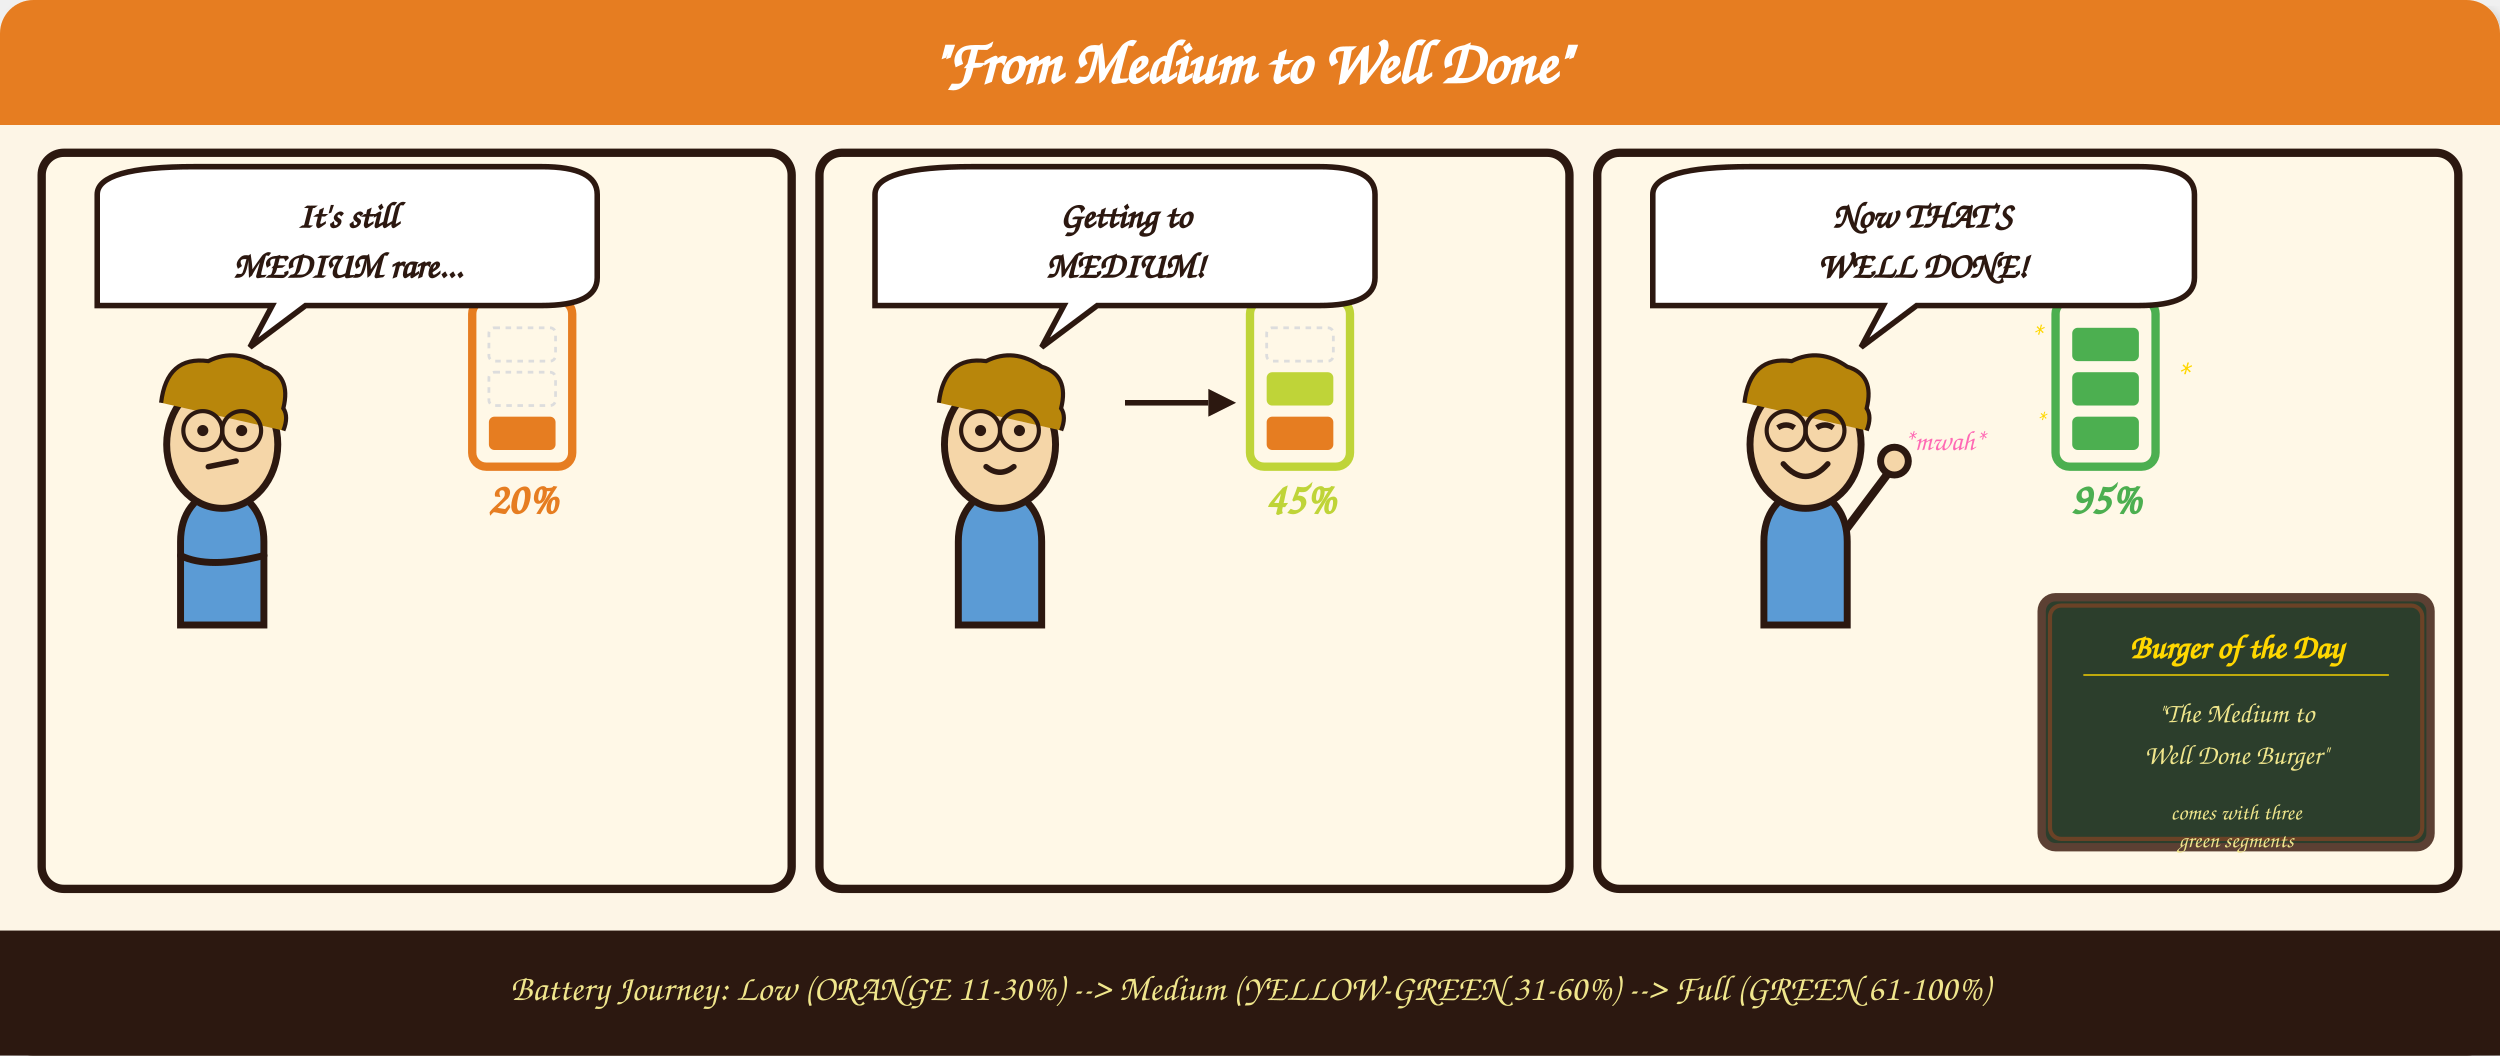
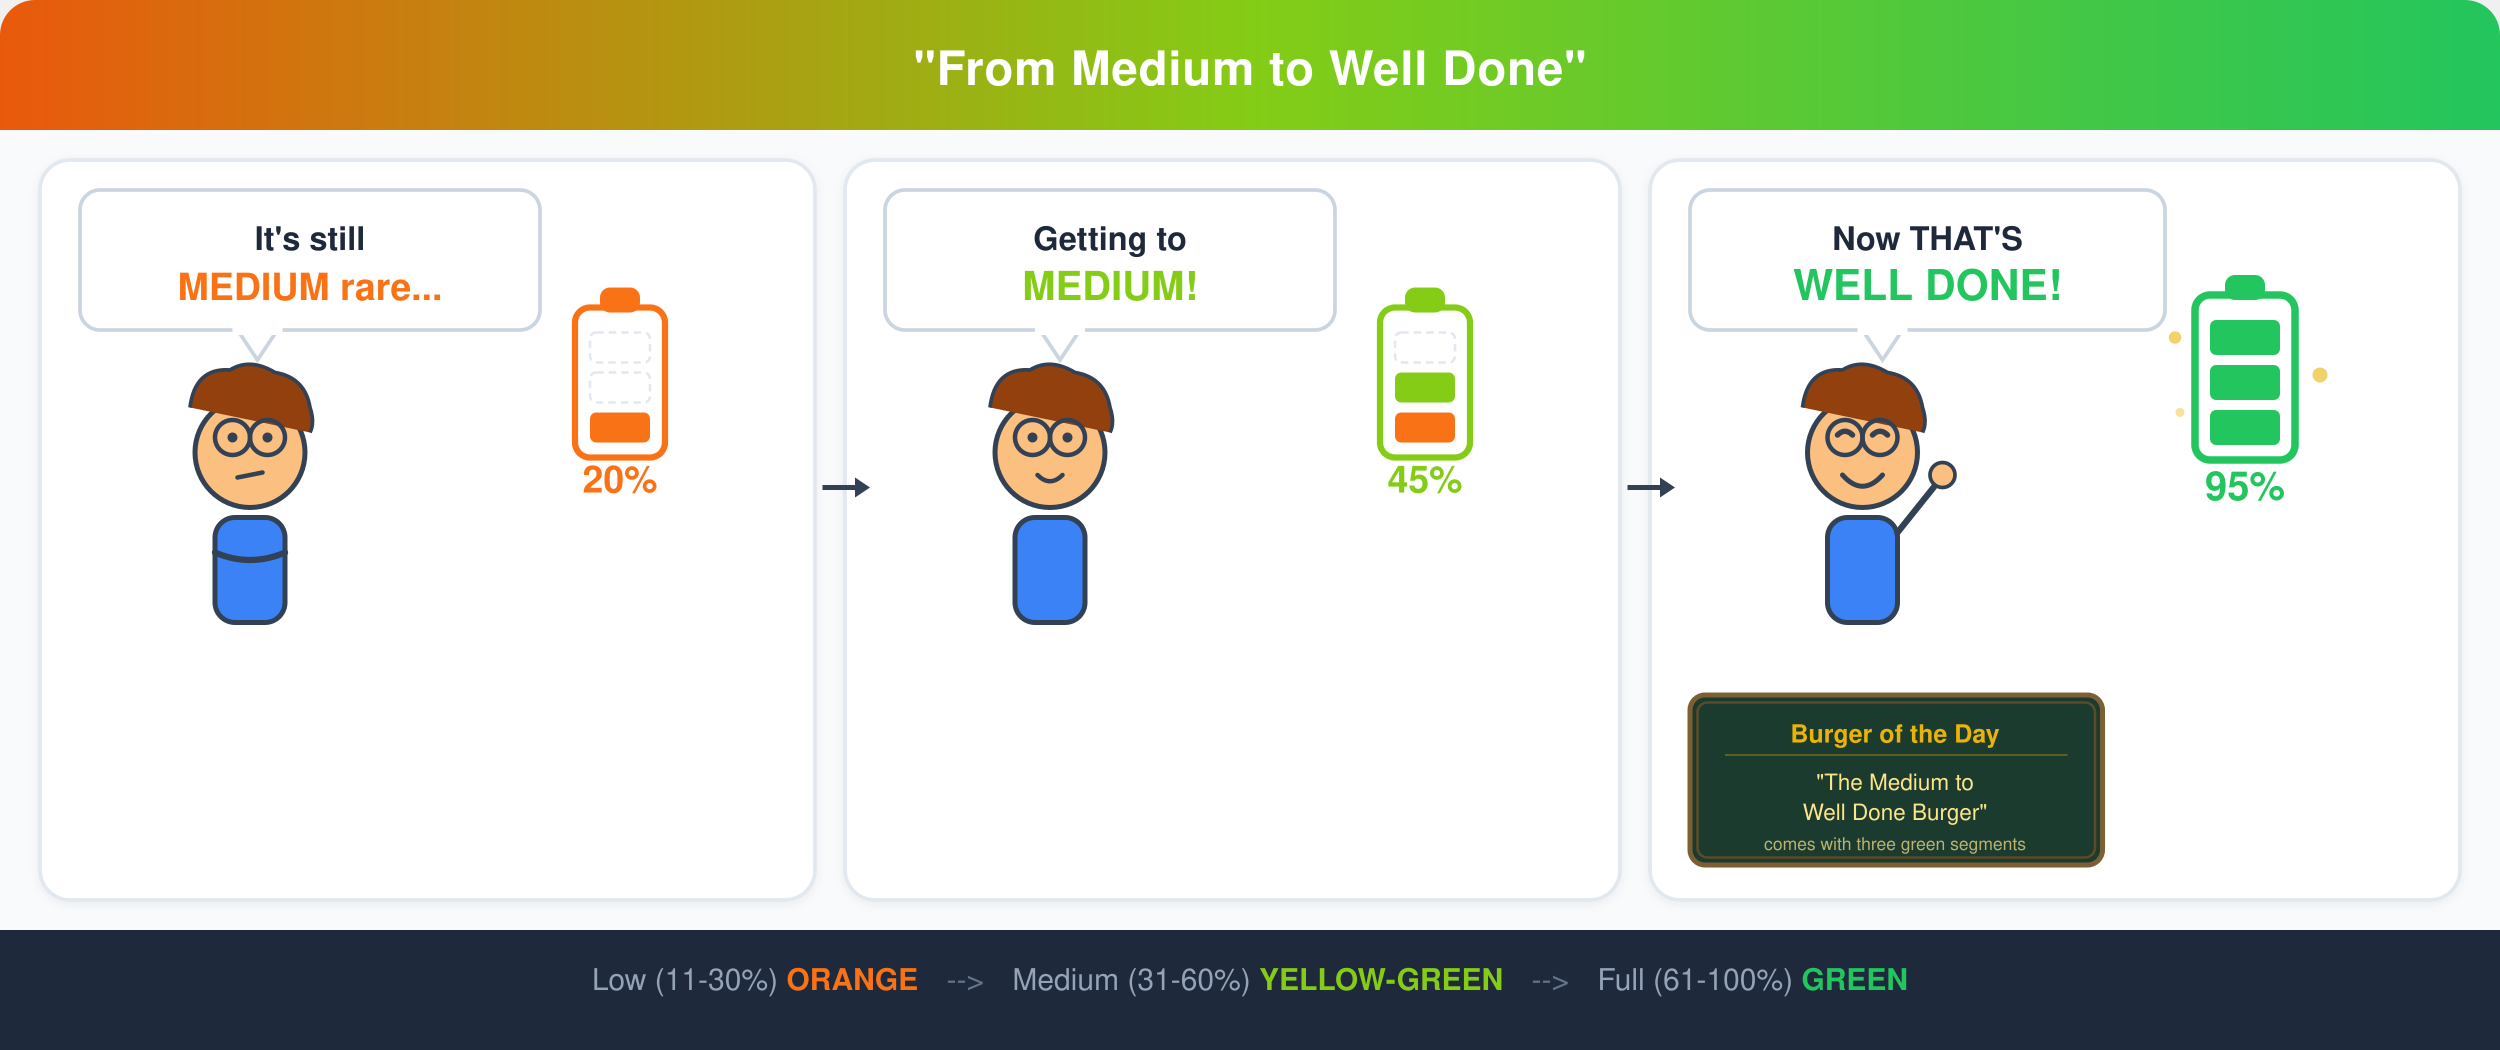
- <svg xmlns="http://www.w3.org/2000/svg" viewBox="0 0 900 380" font-family="'Comic Sans MS', 'Chalkboard SE', cursive">
+ <svg xmlns="http://www.w3.org/2000/svg" viewBox="0 0 1000 420" font-family="'SF Pro Display', -apple-system, system-ui, 'Segoe UI', Helvetica, sans-serif">
  <defs>
-     <filter id="shadow2">
-       <feDropShadow dx="2" dy="2" stdDeviation="2" flood-opacity="0.15" />
+     <filter id="panelShadow">
+       <feDropShadow dx="0" dy="1" stdDeviation="2" flood-color="#000" flood-opacity="0.06" />
    </filter>
-     <style>
-       .panel-bg { fill: #FFF8E7; }
-       .panel-border { fill: none; stroke: #2C1810; stroke-width: 3; }
-       .speech { fill: white; stroke: #2C1810; stroke-width: 2; }
-       .speech-text { fill: #2C1810; font-size: 13px; font-weight: bold; }
-       .body-outline { fill: #F5D6A8; stroke: #2C1810; stroke-width: 2.5; stroke-linecap: round; stroke-linejoin: round; }
-       .hair { fill: #B8860B; stroke: #2C1810; stroke-width: 1.5; }
-       .eye { fill: #2C1810; }
-       .mouth { fill: none; stroke: #2C1810; stroke-width: 2; stroke-linecap: round; }
-       .shirt-blue { fill: #5B9BD5; stroke: #2C1810; stroke-width: 2.5; }
-       .orange-fill { fill: #E67D21; }
-       .yellow-green-fill { fill: #BFD438; }
-       .green-fill { fill: #4CAF50; }
-       .board { fill: #2C3E2C; stroke: #5C4033; stroke-width: 3; }
-       .board-text { fill: #F0E68C; font-size: 11px; }
-       .board-title { fill: #FFD700; font-size: 13px; font-weight: bold; }
-     </style>
+     <clipPath id="titleClip">
+       <rect width="1000" height="52" rx="14" />
+     </clipPath>
+     <linearGradient id="orangeGrad" x1="0" y1="0" x2="1" y2="0">
+       <stop offset="0%" stop-color="#EA580C" />
+       <stop offset="50%" stop-color="#84CC16" />
+       <stop offset="100%" stop-color="#22C55E" />
+     </linearGradient>
  </defs>
-   <rect width="900" height="380" rx="12" fill="#FDF5E6" filter="url(#shadow2)" />
-   <rect x="0" y="0" width="900" height="45" rx="12" fill="#E67D21" />
-   <rect x="0" y="20" width="900" height="25" fill="#E67D21" />
-   <text x="450" y="30" text-anchor="middle" fill="white" font-size="22" font-weight="bold">"From Medium to Well Done"</text>
-   <rect x="15" y="55" width="270" height="265" rx="8" class="panel-bg" />
-   <rect x="15" y="55" width="270" height="265" rx="8" class="panel-border" />
-   <g transform="translate(170, 100)">
-     <rect x="0" y="8" width="36" height="60" rx="5" stroke="#E67D21" stroke-width="3" fill="none" />
-     <rect x="10" y="0" width="16" height="10" rx="3" fill="#E67D21" />
-     <rect x="6" y="50" width="24" height="12" rx="2" class="orange-fill" />
-     <rect x="6" y="34" width="24" height="12" rx="2" fill="none" stroke="#ddd" stroke-width="1" stroke-dasharray="2,2" />
-     <rect x="6" y="18" width="24" height="12" rx="2" fill="none" stroke="#ddd" stroke-width="1" stroke-dasharray="2,2" />
-     <text x="18" y="85" text-anchor="middle" fill="#E67D21" font-size="16" font-weight="bold">20%</text>
+   <rect width="1000" height="420" rx="14" fill="#F8FAFC" />
+   <rect width="1000" height="52" rx="14" fill="url(#orangeGrad)" clip-path="url(#titleClip)" />
+   <rect y="28" width="1000" height="24" fill="url(#orangeGrad)" />
+   <text x="500" y="34" text-anchor="middle" fill="white" font-size="19" font-weight="700" letter-spacing="0.3">"From Medium to Well Done"</text>
+   <g filter="url(#panelShadow)">
+     <rect x="16" y="64" width="310" height="296" rx="12" fill="white" stroke="#E2E8F0" stroke-width="1.5" />
  </g>
-   <g transform="translate(80, 150)">
-     <path d="M-15,45 Q-15,30 0,25 Q15,30 15,45 L15,75 L-15,75 Z" class="shirt-blue" />
-     <ellipse cx="0" cy="10" rx="20" ry="23" class="body-outline" />
-     <path d="M-22,-5 Q-20,-22 -5,-20 Q5,-25 15,-18 Q25,-15 22,-3 Q24,0 22,5" class="hair" />
-     <circle cx="-7" cy="5" r="7" fill="none" stroke="#2C1810" stroke-width="1.5" />
-     <circle cx="7" cy="5" r="7" fill="none" stroke="#2C1810" stroke-width="1.5" />
-     <line x1="0" y1="5" x2="0" y2="5" stroke="#2C1810" stroke-width="1.5" />
-     <circle cx="-7" cy="5" r="2" class="eye" />
-     <circle cx="7" cy="5" r="2" class="eye" />
-     <path d="M-5,18 L5,16" class="mouth" />
-     <path d="M-15,50 Q-5,55 15,50" fill="none" stroke="#2C1810" stroke-width="2.5" stroke-linecap="round" />
+   <g transform="translate(230,115)">
+     <rect x="0" y="8" width="36" height="60" rx="6" fill="none" stroke="#F97316" stroke-width="2.5" />
+     <rect x="10" y="0" width="16" height="10" rx="4" fill="#F97316" />
+     <rect x="6" y="50" width="24" height="12" rx="2.5" fill="#F97316" />
+     <rect x="6" y="34" width="24" height="12" rx="2.5" fill="none" stroke="#E2E8F0" stroke-width="1" stroke-dasharray="3,2" />
+     <rect x="6" y="18" width="24" height="12" rx="2.5" fill="none" stroke="#E2E8F0" stroke-width="1" stroke-dasharray="3,2" />
+     <text x="18" y="82" text-anchor="middle" fill="#F97316" font-size="15" font-weight="700">20%</text>
  </g>
-   <path d="M35,70 Q35,60 70,60 L195,60 Q215,60 215,70 L215,100 Q215,110 195,110 L110,110 L90,125 L98,110 L35,110 Q35,110 35,100 Z" class="speech" />
-   <text x="125" y="82" text-anchor="middle" class="speech-text" font-size="12">It's still</text>
-   <text x="125" y="100" text-anchor="middle" class="speech-text" font-size="14" fill="#E67D21">MEDIUM rare...</text>
-   <rect x="295" y="55" width="270" height="265" rx="8" class="panel-bg" />
-   <rect x="295" y="55" width="270" height="265" rx="8" class="panel-border" />
-   <g transform="translate(450, 100)">
-     <rect x="0" y="8" width="36" height="60" rx="5" stroke="#BFD438" stroke-width="3" fill="none" />
-     <rect x="10" y="0" width="16" height="10" rx="3" fill="#BFD438" />
-     <rect x="6" y="50" width="24" height="12" rx="2" class="orange-fill" />
-     <rect x="6" y="34" width="24" height="12" rx="2" class="yellow-green-fill" />
-     <rect x="6" y="18" width="24" height="12" rx="2" fill="none" stroke="#ddd" stroke-width="1" stroke-dasharray="2,2" />
-     <text x="18" y="85" text-anchor="middle" fill="#BFD438" font-size="16" font-weight="bold">45%</text>
+   <g transform="translate(100,165)">
+     <rect x="-14" y="42" width="28" height="42" rx="8" fill="#3B82F6" stroke="#334155" stroke-width="2" />
+     <path d="M-14,56 Q0,62 14,56" fill="none" stroke="#334155" stroke-width="2.5" stroke-linecap="round" />
+     <circle cx="0" cy="16" r="22" fill="#FBBF80" stroke="#334155" stroke-width="2" />
+     <path d="M-24,-2 Q-22,-18 -8,-17 Q0,-22 10,-16 Q22,-14 24,-2 Q26,4 24,8" fill="#92400E" stroke="#334155" stroke-width="1.5" />
+     <circle cx="-7" cy="10" r="7" fill="none" stroke="#334155" stroke-width="1.8" />
+     <circle cx="7" cy="10" r="7" fill="none" stroke="#334155" stroke-width="1.8" />
+     <line x1="0" y1="10" x2="0" y2="10" stroke="#334155" stroke-width="2" />
+     <circle cx="-7" cy="10" r="2" fill="#334155" />
+     <circle cx="7" cy="10" r="2" fill="#334155" />
+     <line x1="-5" y1="26" x2="5" y2="24" stroke="#334155" stroke-width="1.8" stroke-linecap="round" />
  </g>
-   <g transform="translate(405, 145)">
-     <line x1="0" y1="0" x2="30" y2="0" stroke="#2C1810" stroke-width="2" />
-     <polygon points="30,-5 40,0 30,5" fill="#2C1810" />
+   <rect x="32" y="76" width="184" height="56" rx="8" fill="white" stroke="#CBD5E1" stroke-width="1.5" />
+   <polygon points="95,132 103,144 111,132" fill="white" stroke="#CBD5E1" stroke-width="1.5" />
+   <rect x="93" y="130" width="20" height="4" fill="white" />
+   <text x="124" y="100" text-anchor="middle" fill="#1E293B" font-size="13" font-weight="600">It's still</text>
+   <text x="124" y="120" text-anchor="middle" fill="#F97316" font-size="15" font-weight="800">MEDIUM rare...</text>
+   <g filter="url(#panelShadow)">
+     <rect x="338" y="64" width="310" height="296" rx="12" fill="white" stroke="#E2E8F0" stroke-width="1.5" />
  </g>
-   <g transform="translate(360, 150)">
-     <path d="M-15,45 Q-15,30 0,25 Q15,30 15,45 L15,75 L-15,75 Z" class="shirt-blue" />
-     <ellipse cx="0" cy="10" rx="20" ry="23" class="body-outline" />
-     <path d="M-22,-5 Q-20,-22 -5,-20 Q5,-25 15,-18 Q25,-15 22,-3 Q24,0 22,5" class="hair" />
-     <circle cx="-7" cy="5" r="7" fill="none" stroke="#2C1810" stroke-width="1.5" />
-     <circle cx="7" cy="5" r="7" fill="none" stroke="#2C1810" stroke-width="1.5" />
-     <circle cx="-7" cy="5" r="2" class="eye" />
-     <circle cx="7" cy="5" r="2" class="eye" />
-     <path d="M-5,18 Q0,22 5,18" class="mouth" />
+   <g transform="translate(552,115)">
+     <rect x="0" y="8" width="36" height="60" rx="6" fill="none" stroke="#84CC16" stroke-width="2.5" />
+     <rect x="10" y="0" width="16" height="10" rx="4" fill="#84CC16" />
+     <rect x="6" y="50" width="24" height="12" rx="2.5" fill="#F97316" />
+     <rect x="6" y="34" width="24" height="12" rx="2.5" fill="#84CC16" />
+     <rect x="6" y="18" width="24" height="12" rx="2.5" fill="none" stroke="#E2E8F0" stroke-width="1" stroke-dasharray="3,2" />
+     <text x="18" y="82" text-anchor="middle" fill="#84CC16" font-size="15" font-weight="700">45%</text>
  </g>
-   <path d="M315,70 Q315,60 350,60 L475,60 Q495,60 495,70 L495,100 Q495,110 475,110 L395,110 L375,125 L383,110 L315,110 Q315,110 315,100 Z" class="speech" />
-   <text x="405" y="82" text-anchor="middle" class="speech-text" font-size="12">Getting to</text>
-   <text x="405" y="100" text-anchor="middle" class="speech-text" font-size="14" fill="#9AAD15">MEDIUM!</text>
-   <rect x="575" y="55" width="310" height="265" rx="8" class="panel-bg" />
-   <rect x="575" y="55" width="310" height="265" rx="8" class="panel-border" />
-   <g transform="translate(740, 100)">
-     <rect x="0" y="8" width="36" height="60" rx="5" stroke="#4CAF50" stroke-width="3" fill="none" />
-     <rect x="10" y="0" width="16" height="10" rx="3" fill="#4CAF50" />
-     <rect x="6" y="50" width="24" height="12" rx="2" class="green-fill" />
-     <rect x="6" y="34" width="24" height="12" rx="2" class="green-fill" />
-     <rect x="6" y="18" width="24" height="12" rx="2" class="green-fill" />
-     <text x="18" y="85" text-anchor="middle" fill="#4CAF50" font-size="16" font-weight="bold">95%</text>
-     <text x="-10" y="25" fill="#FFD700" font-size="12">*</text>
-     <text x="42" y="40" fill="#FFD700" font-size="14">*</text>
-     <text x="-8" y="55" fill="#FFD700" font-size="10">*</text>
+   <g transform="translate(334,195)">
+     <line x1="-5" y1="0" x2="8" y2="0" stroke="#334155" stroke-width="2" />
+     <polygon points="8,-4 14,0 8,4" fill="#334155" />
  </g>
-   <g transform="translate(650, 150)">
-     <path d="M-15,45 Q-15,30 0,25 Q15,30 15,45 L15,75 L-15,75 Z" class="shirt-blue" />
-     <line x1="15" y1="40" x2="30" y2="20" stroke="#2C1810" stroke-width="3" stroke-linecap="round" />
-     <circle cx="32" cy="16" r="5" class="body-outline" />
-     <ellipse cx="0" cy="10" rx="20" ry="23" class="body-outline" />
-     <path d="M-22,-5 Q-20,-22 -5,-20 Q5,-25 15,-18 Q25,-15 22,-3 Q24,0 22,5" class="hair" />
-     <circle cx="-7" cy="5" r="7" fill="none" stroke="#2C1810" stroke-width="1.5" />
-     <circle cx="7" cy="5" r="7" fill="none" stroke="#2C1810" stroke-width="1.5" />
-     <path d="M-10,4 Q-7,2 -4,4" fill="none" stroke="#2C1810" stroke-width="2" />
-     <path d="M4,4 Q7,2 10,4" fill="none" stroke="#2C1810" stroke-width="2" />
-     <path d="M-8,17 Q0,26 8,17" class="mouth" />
-     <text x="35" y="12" fill="#FF69B4" font-size="10">*mwah*</text>
+   <g transform="translate(420,165)">
+     <rect x="-14" y="42" width="28" height="42" rx="8" fill="#3B82F6" stroke="#334155" stroke-width="2" />
+     <circle cx="0" cy="16" r="22" fill="#FBBF80" stroke="#334155" stroke-width="2" />
+     <path d="M-24,-2 Q-22,-18 -8,-17 Q0,-22 10,-16 Q22,-14 24,-2 Q26,4 24,8" fill="#92400E" stroke="#334155" stroke-width="1.5" />
+     <circle cx="-7" cy="10" r="7" fill="none" stroke="#334155" stroke-width="1.8" />
+     <circle cx="7" cy="10" r="7" fill="none" stroke="#334155" stroke-width="1.8" />
+     <circle cx="-7" cy="10" r="2" fill="#334155" />
+     <circle cx="7" cy="10" r="2" fill="#334155" />
+     <path d="M-5,25 Q0,30 5,25" fill="none" stroke="#334155" stroke-width="1.8" stroke-linecap="round" />
  </g>
-   <path d="M595,70 Q595,60 630,60 L770,60 Q790,60 790,70 L790,100 Q790,110 770,110 L690,110 L670,125 L678,110 L595,110 Q595,110 595,100 Z" class="speech" />
-   <text x="692" y="82" text-anchor="middle" class="speech-text" font-size="12">Now THAT'S</text>
-   <text x="692" y="100" text-anchor="middle" class="speech-text" font-size="15" fill="#4CAF50">WELL DONE!</text>
-   <g>
-     <rect x="735" y="215" width="140" height="90" rx="5" fill="#2C3E2C" stroke="#5C4033" stroke-width="3" />
-     <rect x="738" y="218" width="134" height="84" rx="4" fill="none" stroke="#6B4226" stroke-width="1.5" />
-     <text x="805" y="237" text-anchor="middle" fill="#FFD700" font-size="12" font-weight="bold">Burger of the Day</text>
-     <line x1="750" y1="243" x2="860" y2="243" stroke="#FFD700" stroke-width="0.5" />
-     <text x="805" y="260" text-anchor="middle" fill="#F0E68C" font-size="10">"The Medium to</text>
-     <text x="805" y="275" text-anchor="middle" fill="#F0E68C" font-size="10">Well Done Burger"</text>
-     <text x="805" y="295" text-anchor="middle" fill="#F0E68C" font-size="8">comes with three</text>
-     <text x="805" y="305" text-anchor="middle" fill="#F0E68C" font-size="8">green segments</text>
+   <rect x="354" y="76" width="180" height="56" rx="8" fill="white" stroke="#CBD5E1" stroke-width="1.5" />
+   <polygon points="416,132 424,144 432,132" fill="white" stroke="#CBD5E1" stroke-width="1.5" />
+   <rect x="414" y="130" width="20" height="4" fill="white" />
+   <text x="444" y="100" text-anchor="middle" fill="#1E293B" font-size="13" font-weight="600">Getting to</text>
+   <text x="444" y="120" text-anchor="middle" fill="#84CC16" font-size="16" font-weight="800">MEDIUM!</text>
+   <g filter="url(#panelShadow)">
+     <rect x="660" y="64" width="324" height="296" rx="12" fill="white" stroke="#E2E8F0" stroke-width="1.5" />
  </g>
-   <rect x="0" y="335" width="900" height="45" rx="0" fill="#2C1810" />
-   <rect x="0" y="358" width="900" height="22" rx="12" fill="#2C1810" />
-   <text x="450" y="360" text-anchor="middle" fill="#F0E68C" font-size="13">Battery Journey: Low (ORANGE 11-30%)  --&gt;  Medium (YELLOW-GREEN 31-60%)  --&gt;  Full (GREEN 61-100%)</text>
+   <g transform="translate(656,195)">
+     <line x1="-5" y1="0" x2="8" y2="0" stroke="#334155" stroke-width="2" />
+     <polygon points="8,-4 14,0 8,4" fill="#334155" />
+   </g>
+   <g transform="translate(878,110)">
+     <rect x="0" y="8" width="40" height="66" rx="6" fill="none" stroke="#22C55E" stroke-width="3" />
+     <rect x="12" y="0" width="16" height="10" rx="4" fill="#22C55E" />
+     <rect x="6" y="54" width="28" height="14" rx="2.5" fill="#22C55E" />
+     <rect x="6" y="36" width="28" height="14" rx="2.5" fill="#22C55E" />
+     <rect x="6" y="18" width="28" height="14" rx="2.5" fill="#22C55E" />
+     <circle cx="-8" cy="25" r="2.5" fill="#EAB308" opacity="0.6" />
+     <circle cx="50" cy="40" r="3" fill="#EAB308" opacity="0.6" />
+     <circle cx="-6" cy="55" r="1.8" fill="#EAB308" opacity="0.4" />
+     <text x="20" y="90" text-anchor="middle" fill="#22C55E" font-size="16" font-weight="700">95%</text>
+   </g>
+   <g transform="translate(745,165)">
+     <rect x="-14" y="42" width="28" height="42" rx="8" fill="#3B82F6" stroke="#334155" stroke-width="2" />
+     <line x1="14" y1="48" x2="30" y2="28" stroke="#334155" stroke-width="2.5" stroke-linecap="round" />
+     <circle cx="32" cy="25" r="5" fill="#FBBF80" stroke="#334155" stroke-width="1.5" />
+     <circle cx="0" cy="16" r="22" fill="#FBBF80" stroke="#334155" stroke-width="2" />
+     <path d="M-24,-2 Q-22,-18 -8,-17 Q0,-22 10,-16 Q22,-14 24,-2 Q26,4 24,8" fill="#92400E" stroke="#334155" stroke-width="1.5" />
+     <circle cx="-7" cy="10" r="7" fill="none" stroke="#334155" stroke-width="1.8" />
+     <circle cx="7" cy="10" r="7" fill="none" stroke="#334155" stroke-width="1.8" />
+     <path d="M-10,9 Q-7,6 -4,9" fill="none" stroke="#334155" stroke-width="2.2" stroke-linecap="round" />
+     <path d="M4,9 Q7,6 10,9" fill="none" stroke="#334155" stroke-width="2.2" stroke-linecap="round" />
+     <path d="M-8,25 Q0,34 8,25" fill="none" stroke="#334155" stroke-width="2" stroke-linecap="round" />
+   </g>
+   <rect x="676" y="76" width="190" height="56" rx="8" fill="white" stroke="#CBD5E1" stroke-width="1.5" />
+   <polygon points="745,132 753,144 761,132" fill="white" stroke="#CBD5E1" stroke-width="1.5" />
+   <rect x="743" y="130" width="20" height="4" fill="white" />
+   <text x="771" y="100" text-anchor="middle" fill="#1E293B" font-size="13" font-weight="600">Now THAT'S</text>
+   <text x="771" y="120" text-anchor="middle" fill="#22C55E" font-size="17" font-weight="800">WELL DONE!</text>
+   <g transform="translate(676,278)">
+     <rect x="0" y="0" width="165" height="68" rx="6" fill="#1B3B2E" stroke="#7C6033" stroke-width="2" />
+     <rect x="3" y="3" width="159" height="62" rx="4" fill="none" stroke="#5C4A28" stroke-width="1" />
+     <text x="82" y="19" text-anchor="middle" fill="#EAB308" font-size="10" font-weight="700">Burger of the Day</text>
+     <line x1="14" y1="24" x2="151" y2="24" stroke="#EAB308" stroke-width="0.5" opacity="0.5" />
+     <text x="82" y="38" text-anchor="middle" fill="#FDE68A" font-size="9">"The Medium to</text>
+     <text x="82" y="50" text-anchor="middle" fill="#FDE68A" font-size="9">Well Done Burger"</text>
+     <text x="82" y="62" text-anchor="middle" fill="#FDE68A" font-size="7" opacity="0.7">comes with three green segments</text>
+   </g>
+   <rect y="372" width="1000" height="48" rx="0" fill="#1E293B" />
+   <rect y="406" width="1000" height="14" rx="14" fill="#1E293B" />
+   <text x="500" y="396" text-anchor="middle" fill="#94A3B8" font-size="12" font-weight="500">
+     Low (11-30%) <tspan fill="#F97316" font-weight="700">ORANGE</tspan>
+     <tspan fill="#64748B" dx="8">--&gt;</tspan>
+     <tspan fill="#94A3B8" dx="8">Medium (31-60%)</tspan>
+     <tspan fill="#84CC16" font-weight="700"> YELLOW-GREEN</tspan>
+     <tspan fill="#64748B" dx="8">--&gt;</tspan>
+     <tspan fill="#94A3B8" dx="8">Full (61-100%)</tspan>
+     <tspan fill="#22C55E" font-weight="700"> GREEN</tspan>
+   </text>
</svg>
